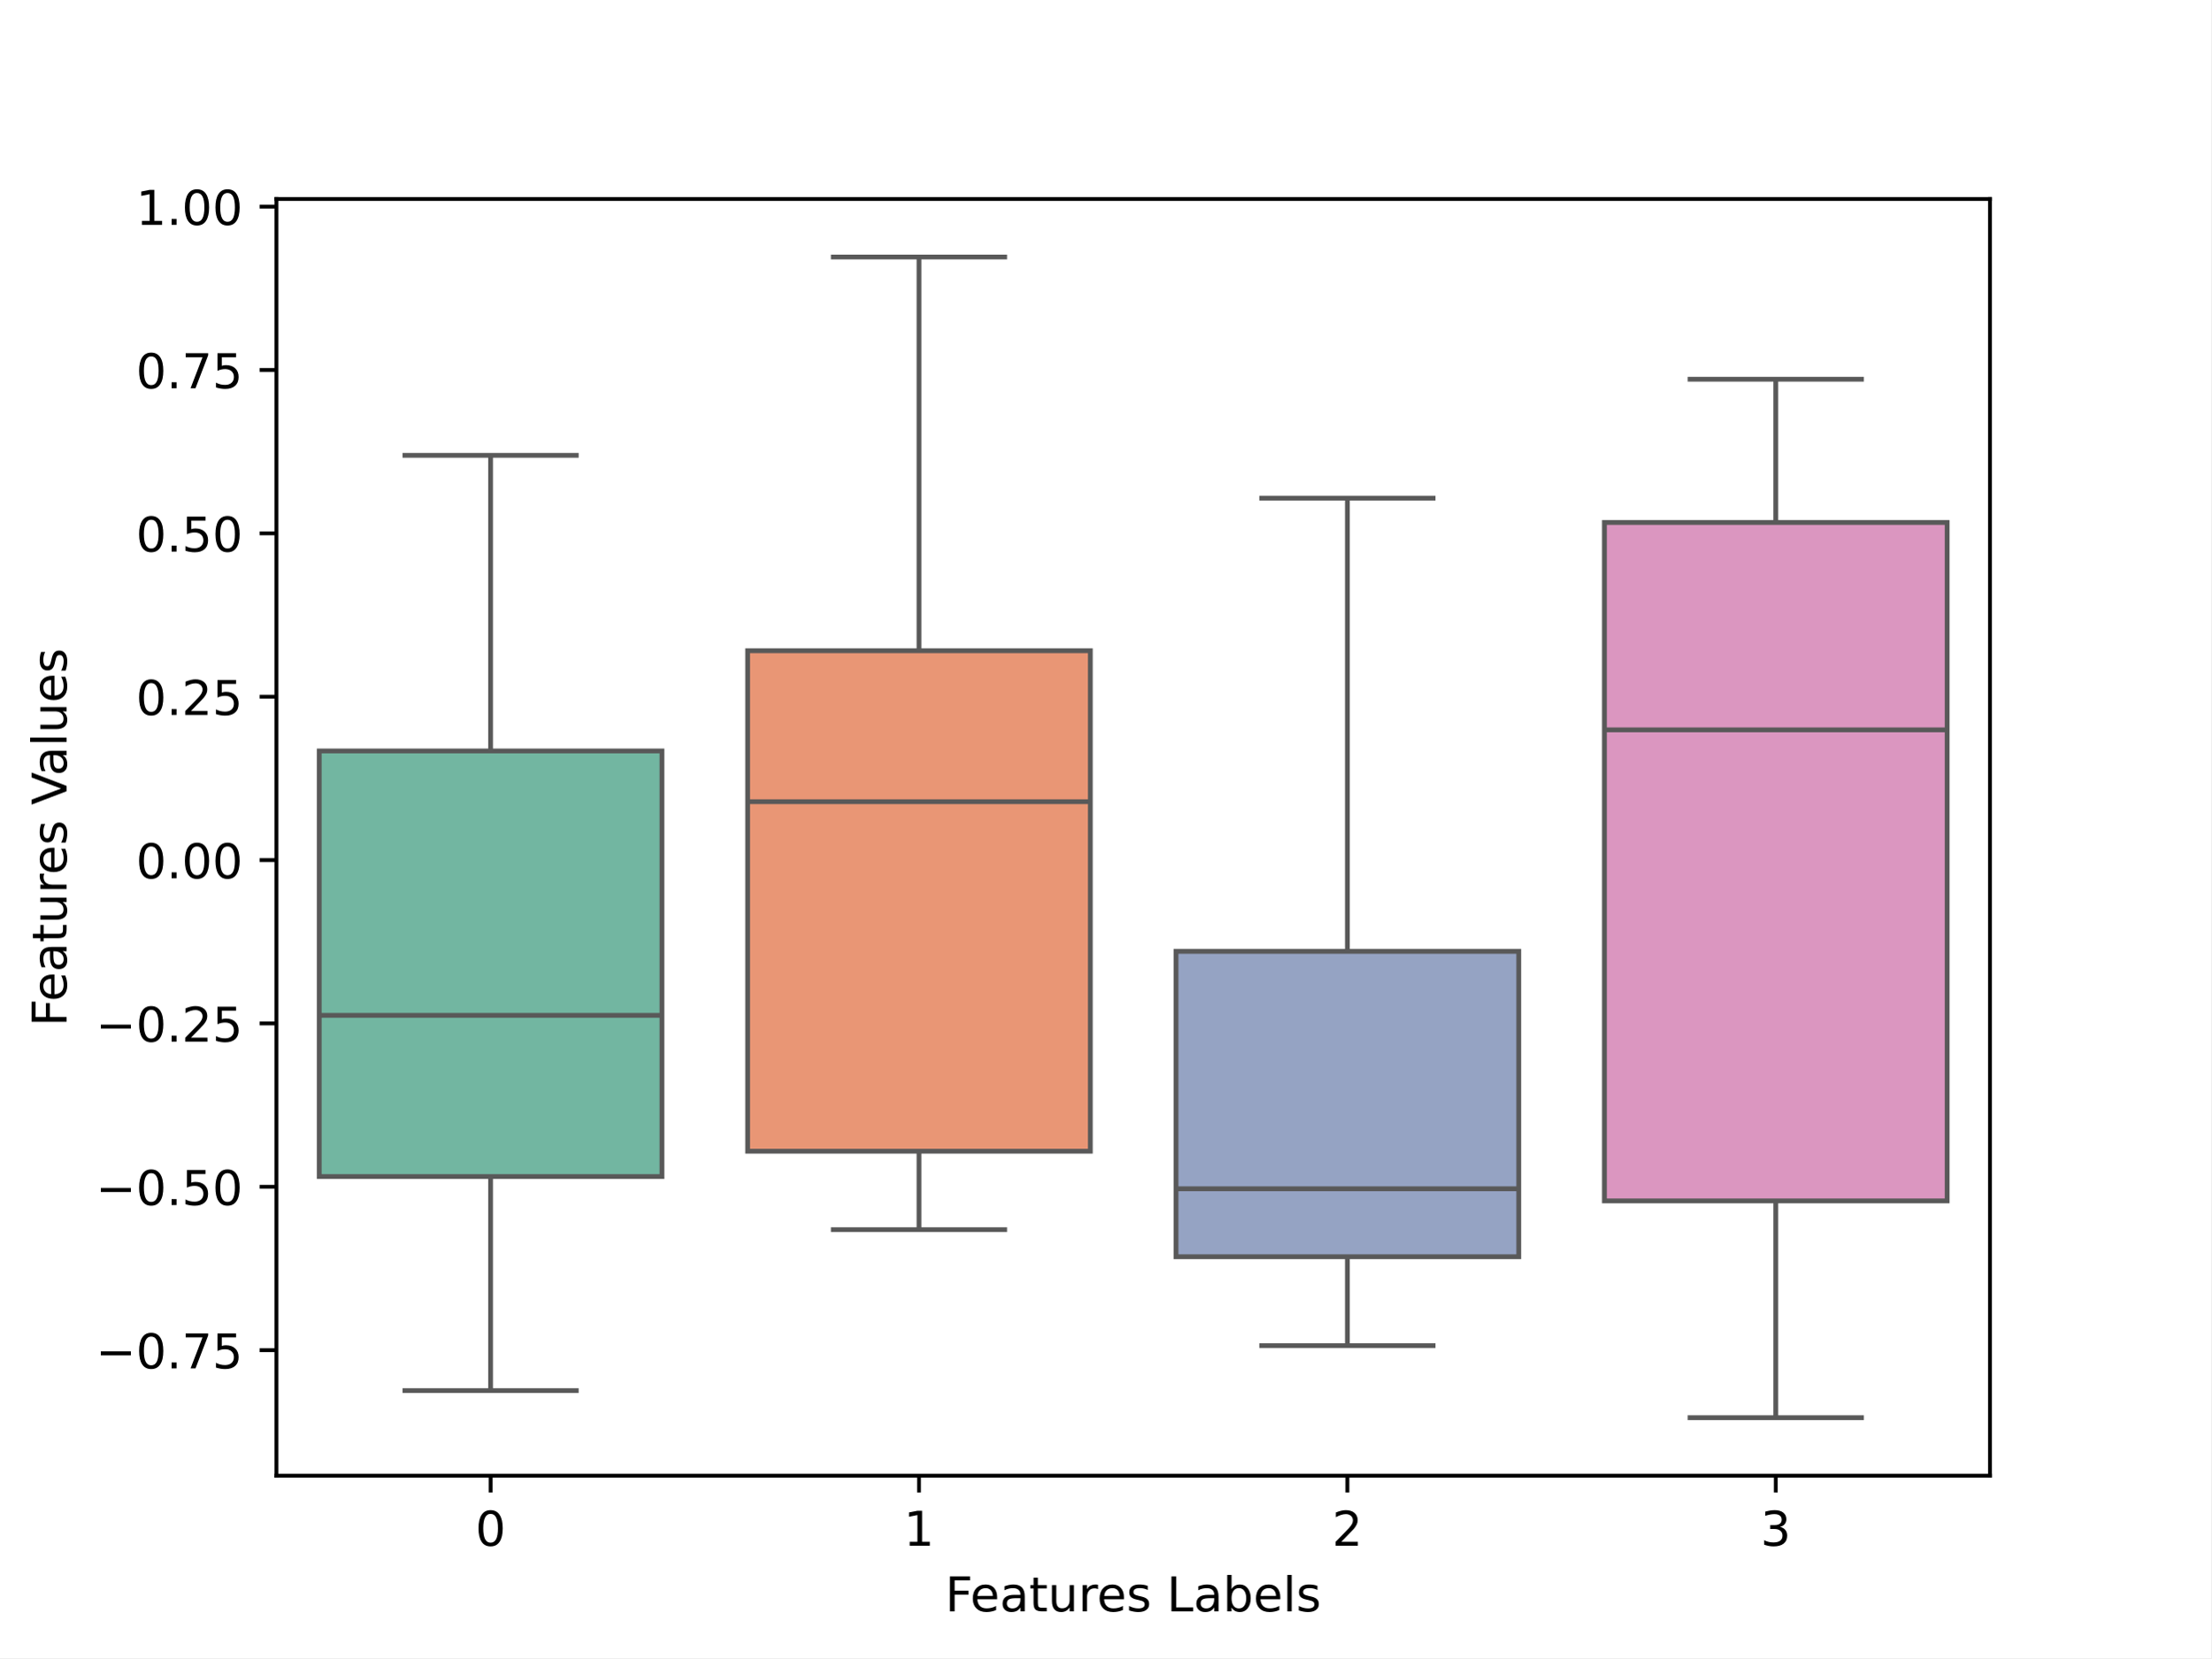
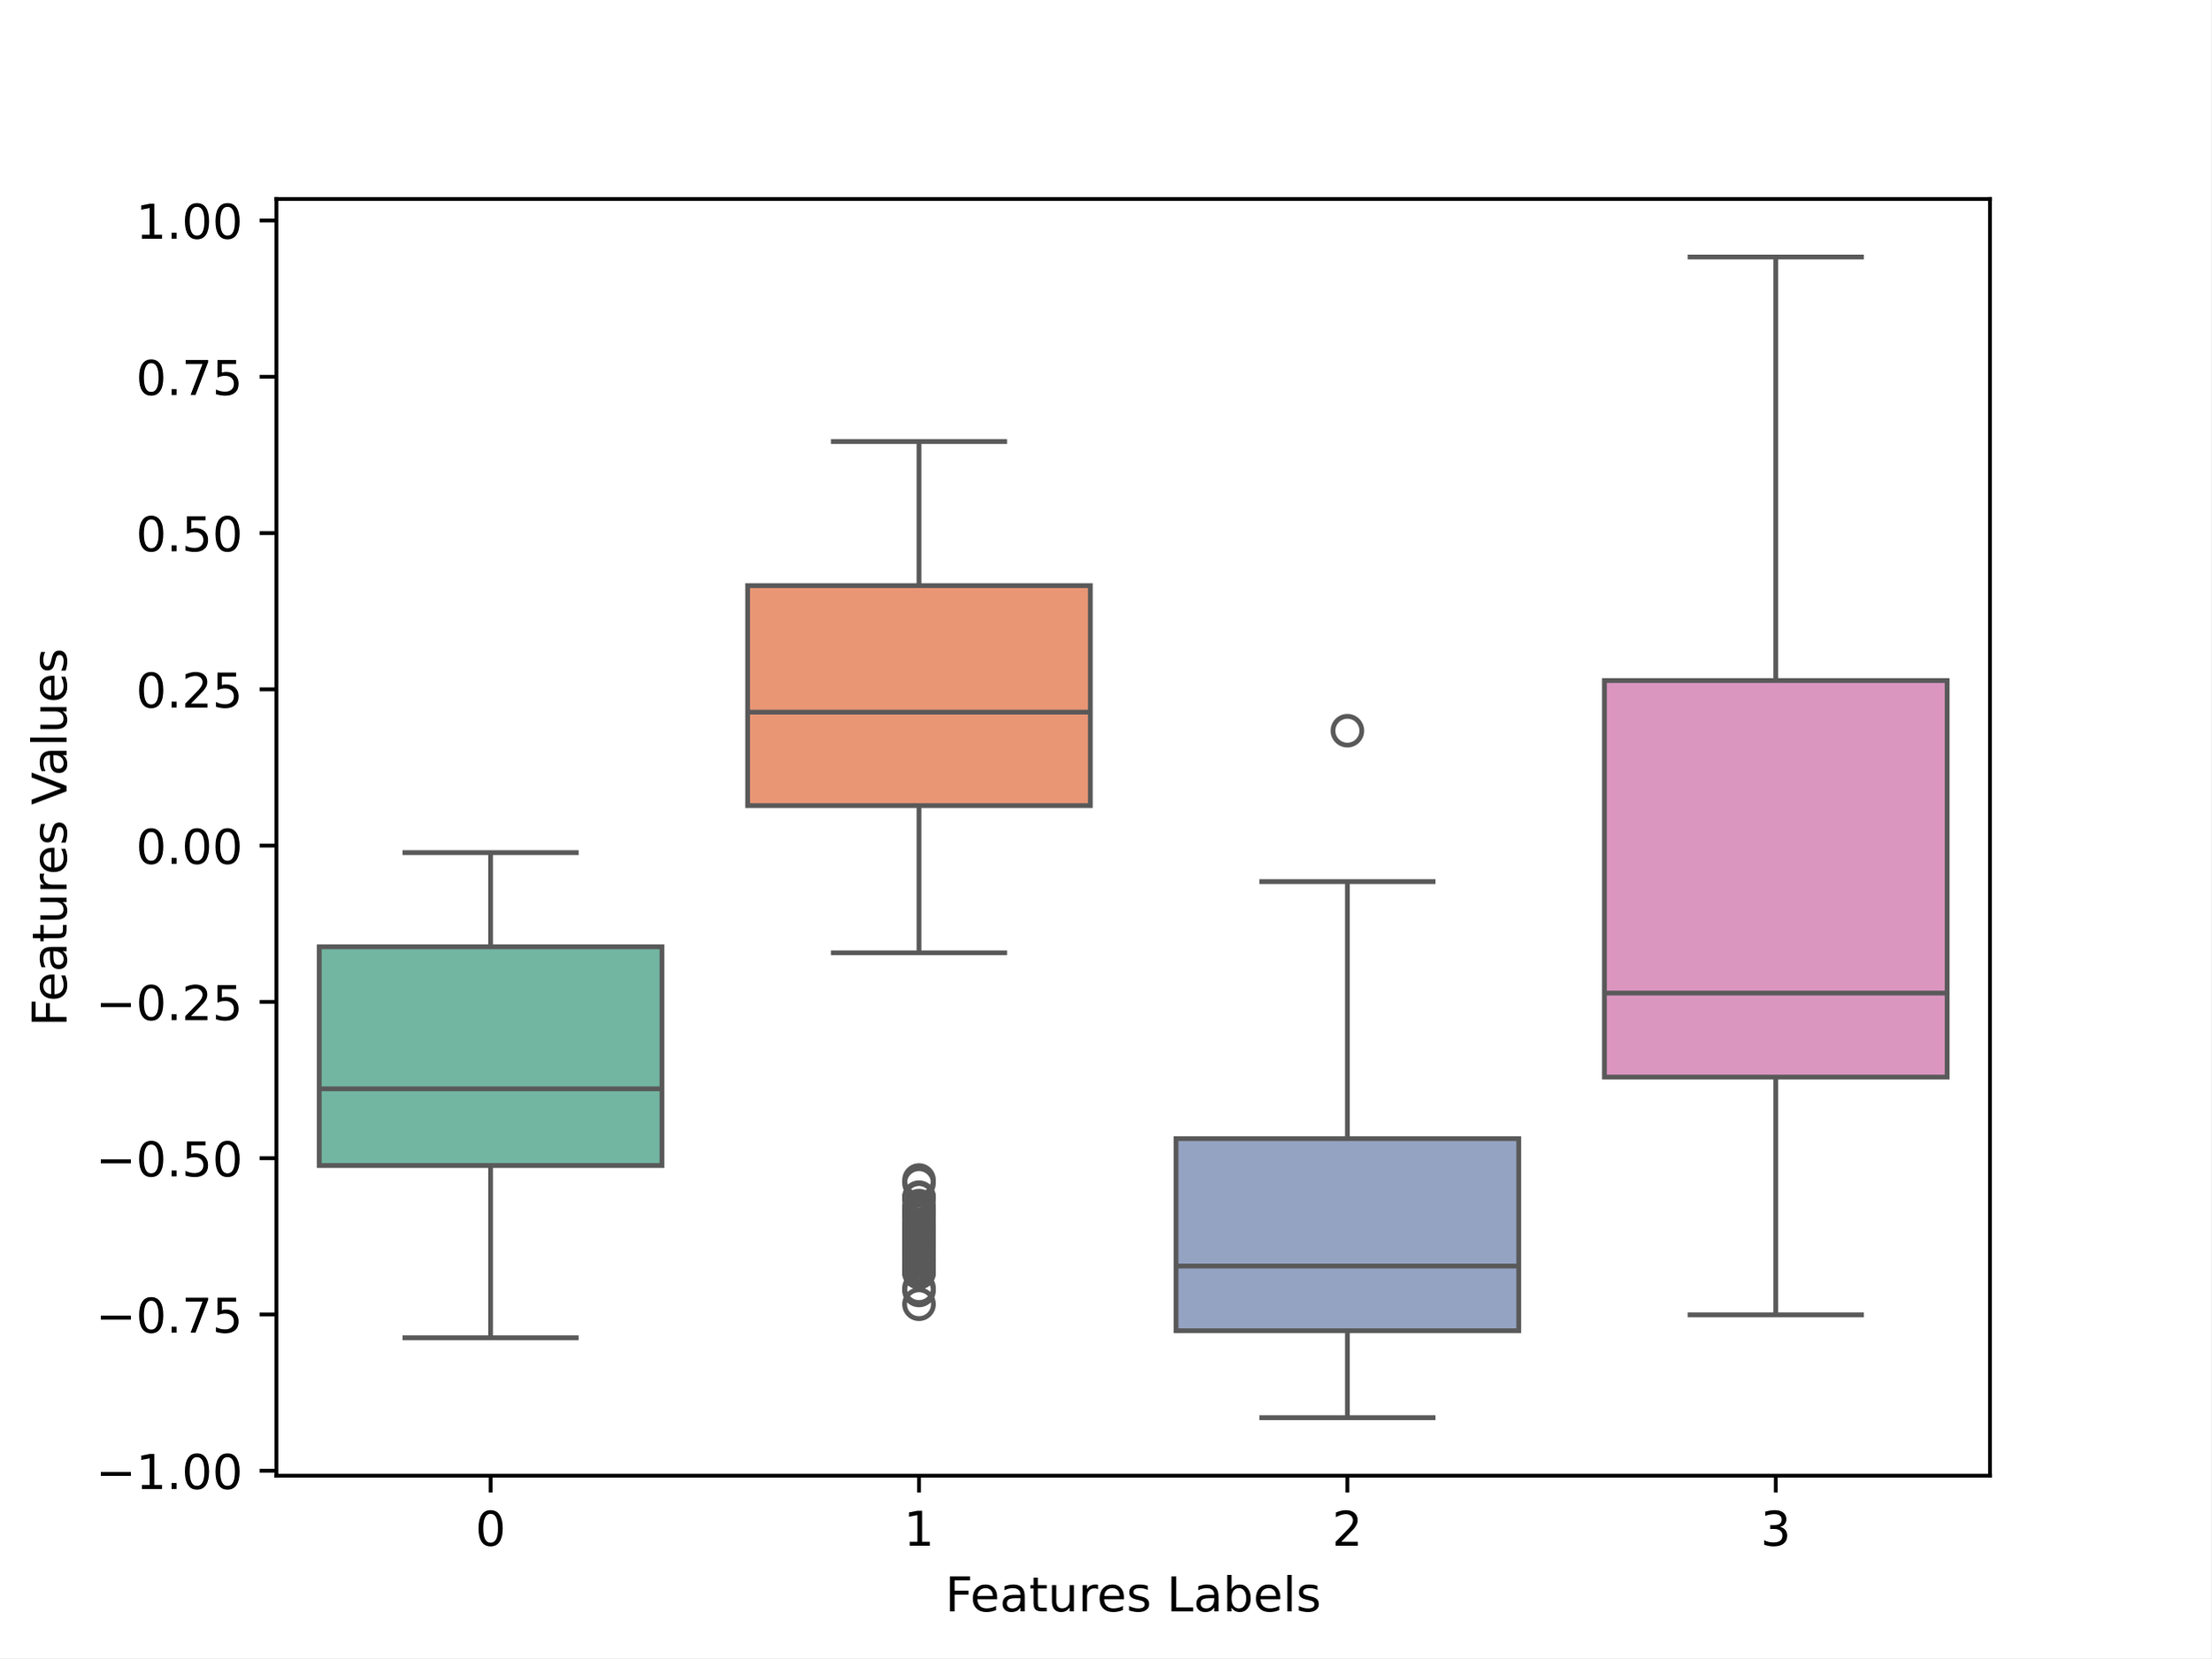
<svg xmlns="http://www.w3.org/2000/svg" xmlns:xlink="http://www.w3.org/1999/xlink" width="460.8pt" height="345.6pt" viewBox="0 0 460.8 345.6" version="1.1">
  <defs>
    <style type="text/css">*{stroke-linejoin: round; stroke-linecap: butt}</style>
  </defs>
  <g id="figure_1">
    <g id="patch_1">
      <path d="M 0 345.6  L 460.8 345.6  L 460.8 0  L 0 0  z " style="fill: #ffffff" />
    </g>
    <g id="axes_1">
      <g id="patch_2">
        <path d="M 57.6 307.584  L 414.72 307.584  L 414.72 41.472  L 57.6 41.472  z " style="fill: #ffffff" />
      </g>
      <g id="matplotlib.axis_1">
        <g id="xtick_1">
          <g id="line2d_1">
            <defs>
-               <path id="m5685813d8a" d="M 0 0  L 0 3.5  " style="stroke: #000000; stroke-width: 0.8" />
+               <path id="m4b5f5dbb3b" d="M 0 0  L 0 3.5  " style="stroke: #000000; stroke-width: 0.8" />
            </defs>
            <g>
-               <use xlink:href="#m5685813d8a" x="102.24" y="307.584" style="stroke: #000000; stroke-width: 0.8" />
+               <use xlink:href="#m4b5f5dbb3b" x="102.24" y="307.584" style="stroke: #000000; stroke-width: 0.8" />
            </g>
          </g>
          <g id="text_1">
            <g transform="translate(99.05875 322.1824) scale(0.1 -0.1)">
              <defs>
                <path id="DejaVuSans-30" d="M 2034 4250  Q 1547 4250 1301 3770  Q 1056 3291 1056 2328  Q 1056 1369 1301 889  Q 1547 409 2034 409  Q 2525 409 2770 889  Q 3016 1369 3016 2328  Q 3016 3291 2770 3770  Q 2525 4250 2034 4250  z M 2034 4750  Q 2819 4750 3233 4129  Q 3647 3509 3647 2328  Q 3647 1150 3233 529  Q 2819 -91 2034 -91  Q 1250 -91 836 529  Q 422 1150 422 2328  Q 422 3509 836 4129  Q 1250 4750 2034 4750  z " transform="scale(0.015625)" />
              </defs>
              <use xlink:href="#DejaVuSans-30" />
            </g>
          </g>
        </g>
        <g id="xtick_2">
          <g id="line2d_2">
            <g>
-               <use xlink:href="#m5685813d8a" x="191.52" y="307.584" style="stroke: #000000; stroke-width: 0.8" />
+               <use xlink:href="#m4b5f5dbb3b" x="191.52" y="307.584" style="stroke: #000000; stroke-width: 0.8" />
            </g>
          </g>
          <g id="text_2">
            <g transform="translate(188.3388 322.1824) scale(0.1 -0.1)">
              <defs>
                <path id="DejaVuSans-31" d="M 794 531  L 1825 531  L 1825 4091  L 703 3866  L 703 4441  L 1819 4666  L 2450 4666  L 2450 531  L 3481 531  L 3481 0  L 794 0  L 794 531  z " transform="scale(0.015625)" />
              </defs>
              <use xlink:href="#DejaVuSans-31" />
            </g>
          </g>
        </g>
        <g id="xtick_3">
          <g id="line2d_3">
            <g>
-               <use xlink:href="#m5685813d8a" x="280.8" y="307.584" style="stroke: #000000; stroke-width: 0.8" />
+               <use xlink:href="#m4b5f5dbb3b" x="280.8" y="307.584" style="stroke: #000000; stroke-width: 0.8" />
            </g>
          </g>
          <g id="text_3">
            <g transform="translate(277.6187 322.1824) scale(0.1 -0.1)">
              <defs>
                <path id="DejaVuSans-32" d="M 1228 531  L 3431 531  L 3431 0  L 469 0  L 469 531  Q 828 903 1448 1529  Q 2069 2156 2228 2338  Q 2531 2678 2651 2914  Q 2772 3150 2772 3378  Q 2772 3750 2511 3984  Q 2250 4219 1831 4219  Q 1534 4219 1204 4116  Q 875 4013 500 3803  L 500 4441  Q 881 4594 1212 4672  Q 1544 4750 1819 4750  Q 2544 4750 2975 4387  Q 3406 4025 3406 3419  Q 3406 3131 3298 2873  Q 3191 2616 2906 2266  Q 2828 2175 2409 1742  Q 1991 1309 1228 531  z " transform="scale(0.015625)" />
              </defs>
              <use xlink:href="#DejaVuSans-32" />
            </g>
          </g>
        </g>
        <g id="xtick_4">
          <g id="line2d_4">
            <g>
-               <use xlink:href="#m5685813d8a" x="370.08" y="307.584" style="stroke: #000000; stroke-width: 0.8" />
+               <use xlink:href="#m4b5f5dbb3b" x="370.08" y="307.584" style="stroke: #000000; stroke-width: 0.8" />
            </g>
          </g>
          <g id="text_4">
            <g transform="translate(366.8988 322.1824) scale(0.1 -0.1)">
              <defs>
                <path id="DejaVuSans-33" d="M 2597 2516  Q 3050 2419 3304 2112  Q 3559 1806 3559 1356  Q 3559 666 3084 287  Q 2609 -91 1734 -91  Q 1441 -91 1130 -33  Q 819 25 488 141  L 488 750  Q 750 597 1062 519  Q 1375 441 1716 441  Q 2309 441 2620 675  Q 2931 909 2931 1356  Q 2931 1769 2642 2001  Q 2353 2234 1838 2234  L 1294 2234  L 1294 2753  L 1863 2753  Q 2328 2753 2575 2939  Q 2822 3125 2822 3475  Q 2822 3834 2567 4026  Q 2313 4219 1838 4219  Q 1578 4219 1281 4162  Q 984 4106 628 3988  L 628 4550  Q 988 4650 1302 4700  Q 1616 4750 1894 4750  Q 2613 4750 3031 4423  Q 3450 4097 3450 3541  Q 3450 3153 3228 2886  Q 3006 2619 2597 2516  z " transform="scale(0.015625)" />
              </defs>
              <use xlink:href="#DejaVuSans-33" />
            </g>
          </g>
        </g>
        <g id="text_5">
          <g transform="translate(196.9819 335.8606) scale(0.1 -0.1)">
            <defs>
              <path id="DejaVuSans-46" d="M 628 4666  L 3309 4666  L 3309 4134  L 1259 4134  L 1259 2759  L 3109 2759  L 3109 2228  L 1259 2228  L 1259 0  L 628 0  L 628 4666  z " transform="scale(0.015625)" />
              <path id="DejaVuSans-65" d="M 3597 1894  L 3597 1613  L 953 1613  Q 991 1019 1311 708  Q 1631 397 2203 397  Q 2534 397 2845 478  Q 3156 559 3463 722  L 3463 178  Q 3153 47 2828 -22  Q 2503 -91 2169 -91  Q 1331 -91 842 396  Q 353 884 353 1716  Q 353 2575 817 3079  Q 1281 3584 2069 3584  Q 2775 3584 3186 3129  Q 3597 2675 3597 1894  z M 3022 2063  Q 3016 2534 2758 2815  Q 2500 3097 2075 3097  Q 1594 3097 1305 2825  Q 1016 2553 972 2059  L 3022 2063  z " transform="scale(0.015625)" />
              <path id="DejaVuSans-61" d="M 2194 1759  Q 1497 1759 1228 1600  Q 959 1441 959 1056  Q 959 750 1161 570  Q 1363 391 1709 391  Q 2188 391 2477 730  Q 2766 1069 2766 1631  L 2766 1759  L 2194 1759  z M 3341 1997  L 3341 0  L 2766 0  L 2766 531  Q 2569 213 2275 61  Q 1981 -91 1556 -91  Q 1019 -91 701 211  Q 384 513 384 1019  Q 384 1609 779 1909  Q 1175 2209 1959 2209  L 2766 2209  L 2766 2266  Q 2766 2663 2505 2880  Q 2244 3097 1772 3097  Q 1472 3097 1187 3025  Q 903 2953 641 2809  L 641 3341  Q 956 3463 1253 3523  Q 1550 3584 1831 3584  Q 2591 3584 2966 3190  Q 3341 2797 3341 1997  z " transform="scale(0.015625)" />
              <path id="DejaVuSans-74" d="M 1172 4494  L 1172 3500  L 2356 3500  L 2356 3053  L 1172 3053  L 1172 1153  Q 1172 725 1289 603  Q 1406 481 1766 481  L 2356 481  L 2356 0  L 1766 0  Q 1100 0 847 248  Q 594 497 594 1153  L 594 3053  L 172 3053  L 172 3500  L 594 3500  L 594 4494  L 1172 4494  z " transform="scale(0.015625)" />
              <path id="DejaVuSans-75" d="M 544 1381  L 544 3500  L 1119 3500  L 1119 1403  Q 1119 906 1312 657  Q 1506 409 1894 409  Q 2359 409 2629 706  Q 2900 1003 2900 1516  L 2900 3500  L 3475 3500  L 3475 0  L 2900 0  L 2900 538  Q 2691 219 2414 64  Q 2138 -91 1772 -91  Q 1169 -91 856 284  Q 544 659 544 1381  z M 1991 3584  L 1991 3584  z " transform="scale(0.015625)" />
              <path id="DejaVuSans-72" d="M 2631 2963  Q 2534 3019 2420 3045  Q 2306 3072 2169 3072  Q 1681 3072 1420 2755  Q 1159 2438 1159 1844  L 1159 0  L 581 0  L 581 3500  L 1159 3500  L 1159 2956  Q 1341 3275 1631 3429  Q 1922 3584 2338 3584  Q 2397 3584 2469 3576  Q 2541 3569 2628 3553  L 2631 2963  z " transform="scale(0.015625)" />
              <path id="DejaVuSans-73" d="M 2834 3397  L 2834 2853  Q 2591 2978 2328 3040  Q 2066 3103 1784 3103  Q 1356 3103 1142 2972  Q 928 2841 928 2578  Q 928 2378 1081 2264  Q 1234 2150 1697 2047  L 1894 2003  Q 2506 1872 2764 1633  Q 3022 1394 3022 966  Q 3022 478 2636 193  Q 2250 -91 1575 -91  Q 1294 -91 989 -36  Q 684 19 347 128  L 347 722  Q 666 556 975 473  Q 1284 391 1588 391  Q 1994 391 2212 530  Q 2431 669 2431 922  Q 2431 1156 2273 1281  Q 2116 1406 1581 1522  L 1381 1569  Q 847 1681 609 1914  Q 372 2147 372 2553  Q 372 3047 722 3315  Q 1072 3584 1716 3584  Q 2034 3584 2315 3537  Q 2597 3491 2834 3397  z " transform="scale(0.015625)" />
              <path id="DejaVuSans-20" transform="scale(0.015625)" />
              <path id="DejaVuSans-4c" d="M 628 4666  L 1259 4666  L 1259 531  L 3531 531  L 3531 0  L 628 0  L 628 4666  z " transform="scale(0.015625)" />
              <path id="DejaVuSans-62" d="M 3116 1747  Q 3116 2381 2855 2742  Q 2594 3103 2138 3103  Q 1681 3103 1420 2742  Q 1159 2381 1159 1747  Q 1159 1113 1420 752  Q 1681 391 2138 391  Q 2594 391 2855 752  Q 3116 1113 3116 1747  z M 1159 2969  Q 1341 3281 1617 3432  Q 1894 3584 2278 3584  Q 2916 3584 3314 3078  Q 3713 2572 3713 1747  Q 3713 922 3314 415  Q 2916 -91 2278 -91  Q 1894 -91 1617 61  Q 1341 213 1159 525  L 1159 0  L 581 0  L 581 4863  L 1159 4863  L 1159 2969  z " transform="scale(0.015625)" />
              <path id="DejaVuSans-6c" d="M 603 4863  L 1178 4863  L 1178 0  L 603 0  L 603 4863  z " transform="scale(0.015625)" />
            </defs>
            <use xlink:href="#DejaVuSans-46" />
            <use xlink:href="#DejaVuSans-65" x="52.02" />
            <use xlink:href="#DejaVuSans-61" x="113.543" />
            <use xlink:href="#DejaVuSans-74" x="174.822" />
            <use xlink:href="#DejaVuSans-75" x="214.031" />
            <use xlink:href="#DejaVuSans-72" x="277.41" />
            <use xlink:href="#DejaVuSans-65" x="316.273" />
            <use xlink:href="#DejaVuSans-73" x="377.797" />
            <use xlink:href="#DejaVuSans-20" x="429.896" />
            <use xlink:href="#DejaVuSans-4c" x="461.684" />
            <use xlink:href="#DejaVuSans-61" x="517.396" />
            <use xlink:href="#DejaVuSans-62" x="578.676" />
            <use xlink:href="#DejaVuSans-65" x="642.152" />
            <use xlink:href="#DejaVuSans-6c" x="703.676" />
            <use xlink:href="#DejaVuSans-73" x="731.459" />
          </g>
        </g>
      </g>
      <g id="matplotlib.axis_2">
        <g id="ytick_1">
          <g id="line2d_5">
            <defs>
-               <path id="mbc954611c8" d="M 0 0  L -3.5 0  " style="stroke: #000000; stroke-width: 0.8" />
+               <path id="m325249a746" d="M 0 0  L -3.5 0  " style="stroke: #000000; stroke-width: 0.8" />
            </defs>
            <g>
-               <use xlink:href="#mbc954611c8" x="57.6" y="281.419" style="stroke: #000000; stroke-width: 0.8" />
+               <use xlink:href="#m325249a746" x="57.6" y="306.553" style="stroke: #000000; stroke-width: 0.8" />
            </g>
          </g>
          <g id="text_6">
-             <g transform="translate(19.95469 285.2179) scale(0.1 -0.1)">
+             <g transform="translate(19.95469 310.3526) scale(0.1 -0.1)">
              <defs>
                <path id="DejaVuSans-2212" d="M 678 2272  L 4684 2272  L 4684 1741  L 678 1741  L 678 2272  z " transform="scale(0.015625)" />
                <path id="DejaVuSans-2e" d="M 684 794  L 1344 794  L 1344 0  L 684 0  L 684 794  z " transform="scale(0.015625)" />
+               </defs>
+               <use xlink:href="#DejaVuSans-2212" />
+               <use xlink:href="#DejaVuSans-31" x="83.789" />
+               <use xlink:href="#DejaVuSans-2e" x="147.412" />
+               <use xlink:href="#DejaVuSans-30" x="179.199" />
+               <use xlink:href="#DejaVuSans-30" x="242.822" />
+             </g>
+           </g>
+         </g>
+         <g id="ytick_2">
+           <g id="line2d_6">
+             <g>
+               <use xlink:href="#m325249a746" x="57.6" y="273.978" style="stroke: #000000; stroke-width: 0.8" />
+             </g>
+           </g>
+           <g id="text_7">
+             <g transform="translate(19.95469 277.7771) scale(0.1 -0.1)">
+               <defs>
                <path id="DejaVuSans-37" d="M 525 4666  L 3525 4666  L 3525 4397  L 1831 0  L 1172 0  L 2766 4134  L 525 4134  L 525 4666  z " transform="scale(0.015625)" />
                <path id="DejaVuSans-35" d="M 691 4666  L 3169 4666  L 3169 4134  L 1269 4134  L 1269 2991  Q 1406 3038 1543 3061  Q 1681 3084 1819 3084  Q 2600 3084 3056 2656  Q 3513 2228 3513 1497  Q 3513 744 3044 326  Q 2575 -91 1722 -91  Q 1428 -91 1123 -41  Q 819 9 494 109  L 494 744  Q 775 591 1075 516  Q 1375 441 1709 441  Q 2250 441 2565 725  Q 2881 1009 2881 1497  Q 2881 1984 2565 2268  Q 2250 2553 1709 2553  Q 1456 2553 1204 2497  Q 953 2441 691 2322  L 691 4666  z " transform="scale(0.015625)" />
              </defs>
              <use xlink:href="#DejaVuSans-2212" />
              <use xlink:href="#DejaVuSans-30" x="83.789" />
              <use xlink:href="#DejaVuSans-2e" x="147.412" />
              <use xlink:href="#DejaVuSans-37" x="179.199" />
              <use xlink:href="#DejaVuSans-35" x="242.822" />
            </g>
          </g>
        </g>
-         <g id="ytick_2">
-           <g id="line2d_6">
-             <g>
-               <use xlink:href="#mbc954611c8" x="57.6" y="247.368" style="stroke: #000000; stroke-width: 0.8" />
-             </g>
-           </g>
-           <g id="text_7">
-             <g transform="translate(19.95469 251.1671) scale(0.1 -0.1)">
+         <g id="ytick_3">
+           <g id="line2d_7">
+             <g>
+               <use xlink:href="#m325249a746" x="57.6" y="241.402" style="stroke: #000000; stroke-width: 0.8" />
+             </g>
+           </g>
+           <g id="text_8">
+             <g transform="translate(19.95469 245.2015) scale(0.1 -0.1)">
              <use xlink:href="#DejaVuSans-2212" />
              <use xlink:href="#DejaVuSans-30" x="83.789" />
              <use xlink:href="#DejaVuSans-2e" x="147.412" />
              <use xlink:href="#DejaVuSans-35" x="179.199" />
              <use xlink:href="#DejaVuSans-30" x="242.822" />
            </g>
          </g>
        </g>
-         <g id="ytick_3">
-           <g id="line2d_7">
-             <g>
-               <use xlink:href="#mbc954611c8" x="57.6" y="213.317" style="stroke: #000000; stroke-width: 0.8" />
-             </g>
-           </g>
-           <g id="text_8">
-             <g transform="translate(19.95469 217.1164) scale(0.1 -0.1)">
+         <g id="ytick_4">
+           <g id="line2d_8">
+             <g>
+               <use xlink:href="#m325249a746" x="57.6" y="208.827" style="stroke: #000000; stroke-width: 0.8" />
+             </g>
+           </g>
+           <g id="text_9">
+             <g transform="translate(19.95469 212.6259) scale(0.1 -0.1)">
              <use xlink:href="#DejaVuSans-2212" />
              <use xlink:href="#DejaVuSans-30" x="83.789" />
              <use xlink:href="#DejaVuSans-2e" x="147.412" />
              <use xlink:href="#DejaVuSans-32" x="179.199" />
              <use xlink:href="#DejaVuSans-35" x="242.822" />
            </g>
          </g>
        </g>
-         <g id="ytick_4">
-           <g id="line2d_8">
-             <g>
-               <use xlink:href="#mbc954611c8" x="57.6" y="179.266" style="stroke: #000000; stroke-width: 0.8" />
-             </g>
-           </g>
-           <g id="text_9">
-             <g transform="translate(28.33438 183.0656) scale(0.1 -0.1)">
+         <g id="ytick_5">
+           <g id="line2d_9">
+             <g>
+               <use xlink:href="#m325249a746" x="57.6" y="176.251" style="stroke: #000000; stroke-width: 0.8" />
+             </g>
+           </g>
+           <g id="text_10">
+             <g transform="translate(28.33438 180.0504) scale(0.1 -0.1)">
              <use xlink:href="#DejaVuSans-30" />
              <use xlink:href="#DejaVuSans-2e" x="63.623" />
              <use xlink:href="#DejaVuSans-30" x="95.41" />
              <use xlink:href="#DejaVuSans-30" x="159.033" />
            </g>
          </g>
        </g>
-         <g id="ytick_5">
-           <g id="line2d_9">
-             <g>
-               <use xlink:href="#mbc954611c8" x="57.6" y="145.216" style="stroke: #000000; stroke-width: 0.8" />
-             </g>
-           </g>
-           <g id="text_10">
-             <g transform="translate(28.33438 149.0149) scale(0.1 -0.1)">
+         <g id="ytick_6">
+           <g id="line2d_10">
+             <g>
+               <use xlink:href="#m325249a746" x="57.6" y="143.676" style="stroke: #000000; stroke-width: 0.8" />
+             </g>
+           </g>
+           <g id="text_11">
+             <g transform="translate(28.33438 147.4748) scale(0.1 -0.1)">
              <use xlink:href="#DejaVuSans-30" />
              <use xlink:href="#DejaVuSans-2e" x="63.623" />
              <use xlink:href="#DejaVuSans-32" x="95.41" />
              <use xlink:href="#DejaVuSans-35" x="159.033" />
            </g>
          </g>
        </g>
-         <g id="ytick_6">
-           <g id="line2d_10">
-             <g>
-               <use xlink:href="#mbc954611c8" x="57.6" y="111.165" style="stroke: #000000; stroke-width: 0.8" />
-             </g>
-           </g>
-           <g id="text_11">
-             <g transform="translate(28.33438 114.9641) scale(0.1 -0.1)">
+         <g id="ytick_7">
+           <g id="line2d_11">
+             <g>
+               <use xlink:href="#m325249a746" x="57.6" y="111.1" style="stroke: #000000; stroke-width: 0.8" />
+             </g>
+           </g>
+           <g id="text_12">
+             <g transform="translate(28.33438 114.8992) scale(0.1 -0.1)">
              <use xlink:href="#DejaVuSans-30" />
              <use xlink:href="#DejaVuSans-2e" x="63.623" />
              <use xlink:href="#DejaVuSans-35" x="95.41" />
              <use xlink:href="#DejaVuSans-30" x="159.033" />
            </g>
          </g>
        </g>
-         <g id="ytick_7">
-           <g id="line2d_11">
-             <g>
-               <use xlink:href="#mbc954611c8" x="57.6" y="77.114" style="stroke: #000000; stroke-width: 0.8" />
-             </g>
-           </g>
-           <g id="text_12">
-             <g transform="translate(28.33438 80.91334) scale(0.1 -0.1)">
+         <g id="ytick_8">
+           <g id="line2d_12">
+             <g>
+               <use xlink:href="#m325249a746" x="57.6" y="78.524" style="stroke: #000000; stroke-width: 0.8" />
+             </g>
+           </g>
+           <g id="text_13">
+             <g transform="translate(28.33438 82.32368) scale(0.1 -0.1)">
              <use xlink:href="#DejaVuSans-30" />
              <use xlink:href="#DejaVuSans-2e" x="63.623" />
              <use xlink:href="#DejaVuSans-37" x="95.41" />
              <use xlink:href="#DejaVuSans-35" x="159.033" />
            </g>
          </g>
        </g>
-         <g id="ytick_8">
-           <g id="line2d_12">
-             <g>
-               <use xlink:href="#mbc954611c8" x="57.6" y="43.063" style="stroke: #000000; stroke-width: 0.8" />
-             </g>
-           </g>
-           <g id="text_13">
-             <g transform="translate(28.33438 46.86258) scale(0.1 -0.1)">
+         <g id="ytick_9">
+           <g id="line2d_13">
+             <g>
+               <use xlink:href="#m325249a746" x="57.6" y="45.949" style="stroke: #000000; stroke-width: 0.8" />
+             </g>
+           </g>
+           <g id="text_14">
+             <g transform="translate(28.33438 49.74811) scale(0.1 -0.1)">
              <use xlink:href="#DejaVuSans-31" />
              <use xlink:href="#DejaVuSans-2e" x="63.623" />
              <use xlink:href="#DejaVuSans-30" x="95.41" />
              <use xlink:href="#DejaVuSans-30" x="159.033" />
            </g>
          </g>
        </g>
-         <g id="text_14">
+         <g id="text_15">
          <g transform="translate(13.875 213.9475) rotate(-90) scale(0.1 -0.1)">
            <defs>
              <path id="DejaVuSans-56" d="M 1831 0  L 50 4666  L 709 4666  L 2188 738  L 3669 4666  L 4325 4666  L 2547 0  L 1831 0  z " transform="scale(0.015625)" />
            </defs>
            <use xlink:href="#DejaVuSans-46" />
            <use xlink:href="#DejaVuSans-65" x="52.02" />
            <use xlink:href="#DejaVuSans-61" x="113.543" />
            <use xlink:href="#DejaVuSans-74" x="174.822" />
            <use xlink:href="#DejaVuSans-75" x="214.031" />
            <use xlink:href="#DejaVuSans-72" x="277.41" />
            <use xlink:href="#DejaVuSans-65" x="316.273" />
            <use xlink:href="#DejaVuSans-73" x="377.797" />
            <use xlink:href="#DejaVuSans-20" x="429.896" />
            <use xlink:href="#DejaVuSans-56" x="461.684" />
            <use xlink:href="#DejaVuSans-61" x="522.342" />
            <use xlink:href="#DejaVuSans-6c" x="583.621" />
            <use xlink:href="#DejaVuSans-75" x="611.404" />
            <use xlink:href="#DejaVuSans-65" x="674.783" />
            <use xlink:href="#DejaVuSans-73" x="736.307" />
          </g>
        </g>
      </g>
      <g id="patch_3">
-         <path d="M 66.528 245.228  L 137.952 245.228  L 137.952 156.522  L 66.528 156.522  L 66.528 245.228  z " clip-path="url(#p5fee3bb246)" style="fill: #72b6a1; stroke: #595959; stroke-linejoin: miter" />
-       </g>
-       <g id="line2d_13">
-         <path d="M 102.24 245.228  L 102.24 289.846  " clip-path="url(#p5fee3bb246)" style="fill: none; stroke: #595959" />
+         <path d="M 66.528 242.931  L 137.952 242.931  L 137.952 197.345  L 66.528 197.345  L 66.528 242.931  z " clip-path="url(#p3596f33546)" style="fill: #72b6a1; stroke: #595959; stroke-linejoin: miter" />
      </g>
      <g id="line2d_14">
-         <path d="M 102.24 156.522  L 102.24 94.908  " clip-path="url(#p5fee3bb246)" style="fill: none; stroke: #595959" />
+         <path d="M 102.24 242.931  L 102.24 278.837  " clip-path="url(#p3596f33546)" style="fill: none; stroke: #595959" />
      </g>
      <g id="line2d_15">
-         <path d="M 84.384 289.846  L 120.096 289.846  " clip-path="url(#p5fee3bb246)" style="fill: none; stroke: #595959; stroke-linecap: square" />
+         <path d="M 102.24 197.345  L 102.24 177.708  " clip-path="url(#p3596f33546)" style="fill: none; stroke: #595959" />
      </g>
      <g id="line2d_16">
-         <path d="M 84.384 94.908  L 120.096 94.908  " clip-path="url(#p5fee3bb246)" style="fill: none; stroke: #595959; stroke-linecap: square" />
-       </g>
-       <g id="line2d_17" />
+         <path d="M 84.384 278.837  L 120.096 278.837  " clip-path="url(#p3596f33546)" style="fill: none; stroke: #595959; stroke-linecap: square" />
+       </g>
+       <g id="line2d_17">
+         <path d="M 84.384 177.708  L 120.096 177.708  " clip-path="url(#p3596f33546)" style="fill: none; stroke: #595959; stroke-linecap: square" />
+       </g>
+       <g id="line2d_18" />
      <g id="patch_4">
-         <path d="M 155.808 239.949  L 227.232 239.949  L 227.232 135.633  L 155.808 135.633  L 155.808 239.949  z " clip-path="url(#p5fee3bb246)" style="fill: #e99675; stroke: #595959; stroke-linejoin: miter" />
-       </g>
-       <g id="line2d_18">
-         <path d="M 191.52 239.949  L 191.52 256.294  " clip-path="url(#p5fee3bb246)" style="fill: none; stroke: #595959" />
+         <path d="M 155.808 167.913  L 227.232 167.913  L 227.232 122.058  L 155.808 122.058  L 155.808 167.913  z " clip-path="url(#p3596f33546)" style="fill: #e99675; stroke: #595959; stroke-linejoin: miter" />
      </g>
      <g id="line2d_19">
-         <path d="M 191.52 135.633  L 191.52 53.568  " clip-path="url(#p5fee3bb246)" style="fill: none; stroke: #595959" />
+         <path d="M 191.52 167.913  L 191.52 198.589  " clip-path="url(#p3596f33546)" style="fill: none; stroke: #595959" />
      </g>
      <g id="line2d_20">
-         <path d="M 173.664 256.294  L 209.376 256.294  " clip-path="url(#p5fee3bb246)" style="fill: none; stroke: #595959; stroke-linecap: square" />
+         <path d="M 191.52 122.058  L 191.52 92.016  " clip-path="url(#p3596f33546)" style="fill: none; stroke: #595959" />
      </g>
      <g id="line2d_21">
-         <path d="M 173.664 53.568  L 209.376 53.568  " clip-path="url(#p5fee3bb246)" style="fill: none; stroke: #595959; stroke-linecap: square" />
-       </g>
-       <g id="line2d_22" />
+         <path d="M 173.664 198.589  L 209.376 198.589  " clip-path="url(#p3596f33546)" style="fill: none; stroke: #595959; stroke-linecap: square" />
+       </g>
+       <g id="line2d_22">
+         <path d="M 173.664 92.016  L 209.376 92.016  " clip-path="url(#p3596f33546)" style="fill: none; stroke: #595959; stroke-linecap: square" />
+       </g>
+       <g id="line2d_23">
+         <defs>
+           <path id="m3b8de97389" d="M 0 3  C 0.796 3 1.559 2.684 2.121 2.121  C 2.684 1.559 3 0.796 3 0  C 3 -0.796 2.684 -1.559 2.121 -2.121  C 1.559 -2.684 0.796 -3 0 -3  C -0.796 -3 -1.559 -2.684 -2.121 -2.121  C -2.684 -1.559 -3 -0.796 -3 0  C -3 0.796 -2.684 1.559 -2.121 2.121  C -1.559 2.684 -0.796 3 0 3  z " style="stroke: #595959" />
+         </defs>
+         <g clip-path="url(#p3596f33546)">
+           <use xlink:href="#m3b8de97389" x="191.52" y="268.974" style="fill-opacity: 0; stroke: #595959" />
+           <use xlink:href="#m3b8de97389" x="191.52" y="262.558" style="fill-opacity: 0; stroke: #595959" />
+           <use xlink:href="#m3b8de97389" x="191.52" y="252.263" style="fill-opacity: 0; stroke: #595959" />
+           <use xlink:href="#m3b8de97389" x="191.52" y="260.205" style="fill-opacity: 0; stroke: #595959" />
+           <use xlink:href="#m3b8de97389" x="191.52" y="256.004" style="fill-opacity: 0; stroke: #595959" />
+           <use xlink:href="#m3b8de97389" x="191.52" y="252.705" style="fill-opacity: 0; stroke: #595959" />
+           <use xlink:href="#m3b8de97389" x="191.52" y="246.597" style="fill-opacity: 0; stroke: #595959" />
+           <use xlink:href="#m3b8de97389" x="191.52" y="265.024" style="fill-opacity: 0; stroke: #595959" />
+           <use xlink:href="#m3b8de97389" x="191.52" y="261.613" style="fill-opacity: 0; stroke: #595959" />
+           <use xlink:href="#m3b8de97389" x="191.52" y="245.957" style="fill-opacity: 0; stroke: #595959" />
+           <use xlink:href="#m3b8de97389" x="191.52" y="255.749" style="fill-opacity: 0; stroke: #595959" />
+           <use xlink:href="#m3b8de97389" x="191.52" y="262.707" style="fill-opacity: 0; stroke: #595959" />
+           <use xlink:href="#m3b8de97389" x="191.52" y="252.486" style="fill-opacity: 0; stroke: #595959" />
+           <use xlink:href="#m3b8de97389" x="191.52" y="252.095" style="fill-opacity: 0; stroke: #595959" />
+           <use xlink:href="#m3b8de97389" x="191.52" y="259.512" style="fill-opacity: 0; stroke: #595959" />
+           <use xlink:href="#m3b8de97389" x="191.52" y="253.341" style="fill-opacity: 0; stroke: #595959" />
+           <use xlink:href="#m3b8de97389" x="191.52" y="255.747" style="fill-opacity: 0; stroke: #595959" />
+           <use xlink:href="#m3b8de97389" x="191.52" y="255.217" style="fill-opacity: 0; stroke: #595959" />
+           <use xlink:href="#m3b8de97389" x="191.52" y="249.53" style="fill-opacity: 0; stroke: #595959" />
+           <use xlink:href="#m3b8de97389" x="191.52" y="257.559" style="fill-opacity: 0; stroke: #595959" />
+           <use xlink:href="#m3b8de97389" x="191.52" y="271.845" style="fill-opacity: 0; stroke: #595959" />
+           <use xlink:href="#m3b8de97389" x="191.52" y="249.675" style="fill-opacity: 0; stroke: #595959" />
+           <use xlink:href="#m3b8de97389" x="191.52" y="258.268" style="fill-opacity: 0; stroke: #595959" />
+           <use xlink:href="#m3b8de97389" x="191.52" y="257.925" style="fill-opacity: 0; stroke: #595959" />
+           <use xlink:href="#m3b8de97389" x="191.52" y="258.707" style="fill-opacity: 0; stroke: #595959" />
+           <use xlink:href="#m3b8de97389" x="191.52" y="256.73" style="fill-opacity: 0; stroke: #595959" />
+           <use xlink:href="#m3b8de97389" x="191.52" y="253.156" style="fill-opacity: 0; stroke: #595959" />
+           <use xlink:href="#m3b8de97389" x="191.52" y="261.175" style="fill-opacity: 0; stroke: #595959" />
+           <use xlink:href="#m3b8de97389" x="191.52" y="258.006" style="fill-opacity: 0; stroke: #595959" />
+           <use xlink:href="#m3b8de97389" x="191.52" y="255.393" style="fill-opacity: 0; stroke: #595959" />
+           <use xlink:href="#m3b8de97389" x="191.52" y="257.543" style="fill-opacity: 0; stroke: #595959" />
+           <use xlink:href="#m3b8de97389" x="191.52" y="263.923" style="fill-opacity: 0; stroke: #595959" />
+           <use xlink:href="#m3b8de97389" x="191.52" y="260.73" style="fill-opacity: 0; stroke: #595959" />
+           <use xlink:href="#m3b8de97389" x="191.52" y="257.708" style="fill-opacity: 0; stroke: #595959" />
+           <use xlink:href="#m3b8de97389" x="191.52" y="265.176" style="fill-opacity: 0; stroke: #595959" />
+           <use xlink:href="#m3b8de97389" x="191.52" y="265.268" style="fill-opacity: 0; stroke: #595959" />
+           <use xlink:href="#m3b8de97389" x="191.52" y="261.177" style="fill-opacity: 0; stroke: #595959" />
+           <use xlink:href="#m3b8de97389" x="191.52" y="258.192" style="fill-opacity: 0; stroke: #595959" />
+           <use xlink:href="#m3b8de97389" x="191.52" y="258.757" style="fill-opacity: 0; stroke: #595959" />
+           <use xlink:href="#m3b8de97389" x="191.52" y="264.18" style="fill-opacity: 0; stroke: #595959" />
+           <use xlink:href="#m3b8de97389" x="191.52" y="255.387" style="fill-opacity: 0; stroke: #595959" />
+           <use xlink:href="#m3b8de97389" x="191.52" y="256.162" style="fill-opacity: 0; stroke: #595959" />
+           <use xlink:href="#m3b8de97389" x="191.52" y="262.381" style="fill-opacity: 0; stroke: #595959" />
+           <use xlink:href="#m3b8de97389" x="191.52" y="259.499" style="fill-opacity: 0; stroke: #595959" />
+           <use xlink:href="#m3b8de97389" x="191.52" y="262.214" style="fill-opacity: 0; stroke: #595959" />
+           <use xlink:href="#m3b8de97389" x="191.52" y="258.511" style="fill-opacity: 0; stroke: #595959" />
+           <use xlink:href="#m3b8de97389" x="191.52" y="253.087" style="fill-opacity: 0; stroke: #595959" />
+           <use xlink:href="#m3b8de97389" x="191.52" y="263.936" style="fill-opacity: 0; stroke: #595959" />
+           <use xlink:href="#m3b8de97389" x="191.52" y="268.486" style="fill-opacity: 0; stroke: #595959" />
+           <use xlink:href="#m3b8de97389" x="191.52" y="254.238" style="fill-opacity: 0; stroke: #595959" />
+           <use xlink:href="#m3b8de97389" x="191.52" y="252.695" style="fill-opacity: 0; stroke: #595959" />
+           <use xlink:href="#m3b8de97389" x="191.52" y="256.742" style="fill-opacity: 0; stroke: #595959" />
+           <use xlink:href="#m3b8de97389" x="191.52" y="252.961" style="fill-opacity: 0; stroke: #595959" />
+           <use xlink:href="#m3b8de97389" x="191.52" y="258.917" style="fill-opacity: 0; stroke: #595959" />
+           <use xlink:href="#m3b8de97389" x="191.52" y="262.545" style="fill-opacity: 0; stroke: #595959" />
+           <use xlink:href="#m3b8de97389" x="191.52" y="258.821" style="fill-opacity: 0; stroke: #595959" />
+           <use xlink:href="#m3b8de97389" x="191.52" y="251.292" style="fill-opacity: 0; stroke: #595959" />
+           <use xlink:href="#m3b8de97389" x="191.52" y="259.419" style="fill-opacity: 0; stroke: #595959" />
+           <use xlink:href="#m3b8de97389" x="191.52" y="249.692" style="fill-opacity: 0; stroke: #595959" />
+           <use xlink:href="#m3b8de97389" x="191.52" y="264.396" style="fill-opacity: 0; stroke: #595959" />
+         </g>
+       </g>
      <g id="patch_5">
-         <path d="M 245.088 261.94  L 316.512 261.94  L 316.512 198.292  L 245.088 198.292  L 245.088 261.94  z " clip-path="url(#p5fee3bb246)" style="fill: #95a3c3; stroke: #595959; stroke-linejoin: miter" />
-       </g>
-       <g id="line2d_23">
-         <path d="M 280.8 261.94  L 280.8 280.479  " clip-path="url(#p5fee3bb246)" style="fill: none; stroke: #595959" />
+         <path d="M 245.088 277.367  L 316.512 277.367  L 316.512 237.325  L 245.088 237.325  L 245.088 277.367  z " clip-path="url(#p3596f33546)" style="fill: #95a3c3; stroke: #595959; stroke-linejoin: miter" />
      </g>
      <g id="line2d_24">
-         <path d="M 280.8 198.292  L 280.8 103.831  " clip-path="url(#p5fee3bb246)" style="fill: none; stroke: #595959" />
+         <path d="M 280.8 277.367  L 280.8 295.488  " clip-path="url(#p3596f33546)" style="fill: none; stroke: #595959" />
      </g>
      <g id="line2d_25">
-         <path d="M 262.944 280.479  L 298.656 280.479  " clip-path="url(#p5fee3bb246)" style="fill: none; stroke: #595959; stroke-linecap: square" />
+         <path d="M 280.8 237.325  L 280.8 183.755  " clip-path="url(#p3596f33546)" style="fill: none; stroke: #595959" />
      </g>
      <g id="line2d_26">
-         <path d="M 262.944 103.831  L 298.656 103.831  " clip-path="url(#p5fee3bb246)" style="fill: none; stroke: #595959; stroke-linecap: square" />
-       </g>
-       <g id="line2d_27" />
+         <path d="M 262.944 295.488  L 298.656 295.488  " clip-path="url(#p3596f33546)" style="fill: none; stroke: #595959; stroke-linecap: square" />
+       </g>
+       <g id="line2d_27">
+         <path d="M 262.944 183.755  L 298.656 183.755  " clip-path="url(#p3596f33546)" style="fill: none; stroke: #595959; stroke-linecap: square" />
+       </g>
+       <g id="line2d_28">
+         <g clip-path="url(#p3596f33546)">
+           <use xlink:href="#m3b8de97389" x="280.8" y="152.302" style="fill-opacity: 0; stroke: #595959" />
+         </g>
+       </g>
      <g id="patch_6">
-         <path d="M 334.368 250.304  L 405.792 250.304  L 405.792 108.899  L 334.368 108.899  L 334.368 250.304  z " clip-path="url(#p5fee3bb246)" style="fill: #db96c0; stroke: #595959; stroke-linejoin: miter" />
-       </g>
-       <g id="line2d_28">
-         <path d="M 370.08 250.304  L 370.08 295.488  " clip-path="url(#p5fee3bb246)" style="fill: none; stroke: #595959" />
+         <path d="M 334.368 224.5  L 405.792 224.5  L 405.792 141.842  L 334.368 141.842  L 334.368 224.5  z " clip-path="url(#p3596f33546)" style="fill: #db96c0; stroke: #595959; stroke-linejoin: miter" />
      </g>
      <g id="line2d_29">
-         <path d="M 370.08 108.899  L 370.08 79.046  " clip-path="url(#p5fee3bb246)" style="fill: none; stroke: #595959" />
+         <path d="M 370.08 224.5  L 370.08 274.061  " clip-path="url(#p3596f33546)" style="fill: none; stroke: #595959" />
      </g>
      <g id="line2d_30">
-         <path d="M 352.224 295.488  L 387.936 295.488  " clip-path="url(#p5fee3bb246)" style="fill: none; stroke: #595959; stroke-linecap: square" />
+         <path d="M 370.08 141.842  L 370.08 53.568  " clip-path="url(#p3596f33546)" style="fill: none; stroke: #595959" />
      </g>
      <g id="line2d_31">
-         <path d="M 352.224 79.046  L 387.936 79.046  " clip-path="url(#p5fee3bb246)" style="fill: none; stroke: #595959; stroke-linecap: square" />
-       </g>
-       <g id="line2d_32" />
-       <g id="line2d_33">
-         <path d="M 66.528 211.632  L 137.952 211.632  " clip-path="url(#p5fee3bb246)" style="fill: none; stroke: #595959" />
-       </g>
+         <path d="M 352.224 274.061  L 387.936 274.061  " clip-path="url(#p3596f33546)" style="fill: none; stroke: #595959; stroke-linecap: square" />
+       </g>
+       <g id="line2d_32">
+         <path d="M 352.224 53.568  L 387.936 53.568  " clip-path="url(#p3596f33546)" style="fill: none; stroke: #595959; stroke-linecap: square" />
+       </g>
+       <g id="line2d_33" />
      <g id="line2d_34">
-         <path d="M 155.808 167.097  L 227.232 167.097  " clip-path="url(#p5fee3bb246)" style="fill: none; stroke: #595959" />
+         <path d="M 66.528 226.944  L 137.952 226.944  " clip-path="url(#p3596f33546)" style="fill: none; stroke: #595959" />
      </g>
      <g id="line2d_35">
-         <path d="M 245.088 247.774  L 316.512 247.774  " clip-path="url(#p5fee3bb246)" style="fill: none; stroke: #595959" />
+         <path d="M 155.808 148.432  L 227.232 148.432  " clip-path="url(#p3596f33546)" style="fill: none; stroke: #595959" />
      </g>
      <g id="line2d_36">
-         <path d="M 334.368 152.127  L 405.792 152.127  " clip-path="url(#p5fee3bb246)" style="fill: none; stroke: #595959" />
+         <path d="M 245.088 263.884  L 316.512 263.884  " clip-path="url(#p3596f33546)" style="fill: none; stroke: #595959" />
+       </g>
+       <g id="line2d_37">
+         <path d="M 334.368 206.983  L 405.792 206.983  " clip-path="url(#p3596f33546)" style="fill: none; stroke: #595959" />
      </g>
      <g id="patch_7">
        <path d="M 57.6 307.584  L 57.6 41.472  " style="fill: none; stroke: #000000; stroke-width: 0.8; stroke-linejoin: miter; stroke-linecap: square" />
      </g>
      <g id="patch_8">
        <path d="M 414.72 307.584  L 414.72 41.472  " style="fill: none; stroke: #000000; stroke-width: 0.8; stroke-linejoin: miter; stroke-linecap: square" />
      </g>
      <g id="patch_9">
        <path d="M 57.6 307.584  L 414.72 307.584  " style="fill: none; stroke: #000000; stroke-width: 0.8; stroke-linejoin: miter; stroke-linecap: square" />
      </g>
      <g id="patch_10">
        <path d="M 57.6 41.472  L 414.72 41.472  " style="fill: none; stroke: #000000; stroke-width: 0.8; stroke-linejoin: miter; stroke-linecap: square" />
      </g>
    </g>
  </g>
  <defs>
-     <clipPath id="p5fee3bb246">
+     <clipPath id="p3596f33546">
      <rect x="57.6" y="41.472" width="357.12" height="266.112" />
    </clipPath>
  </defs>
</svg>
